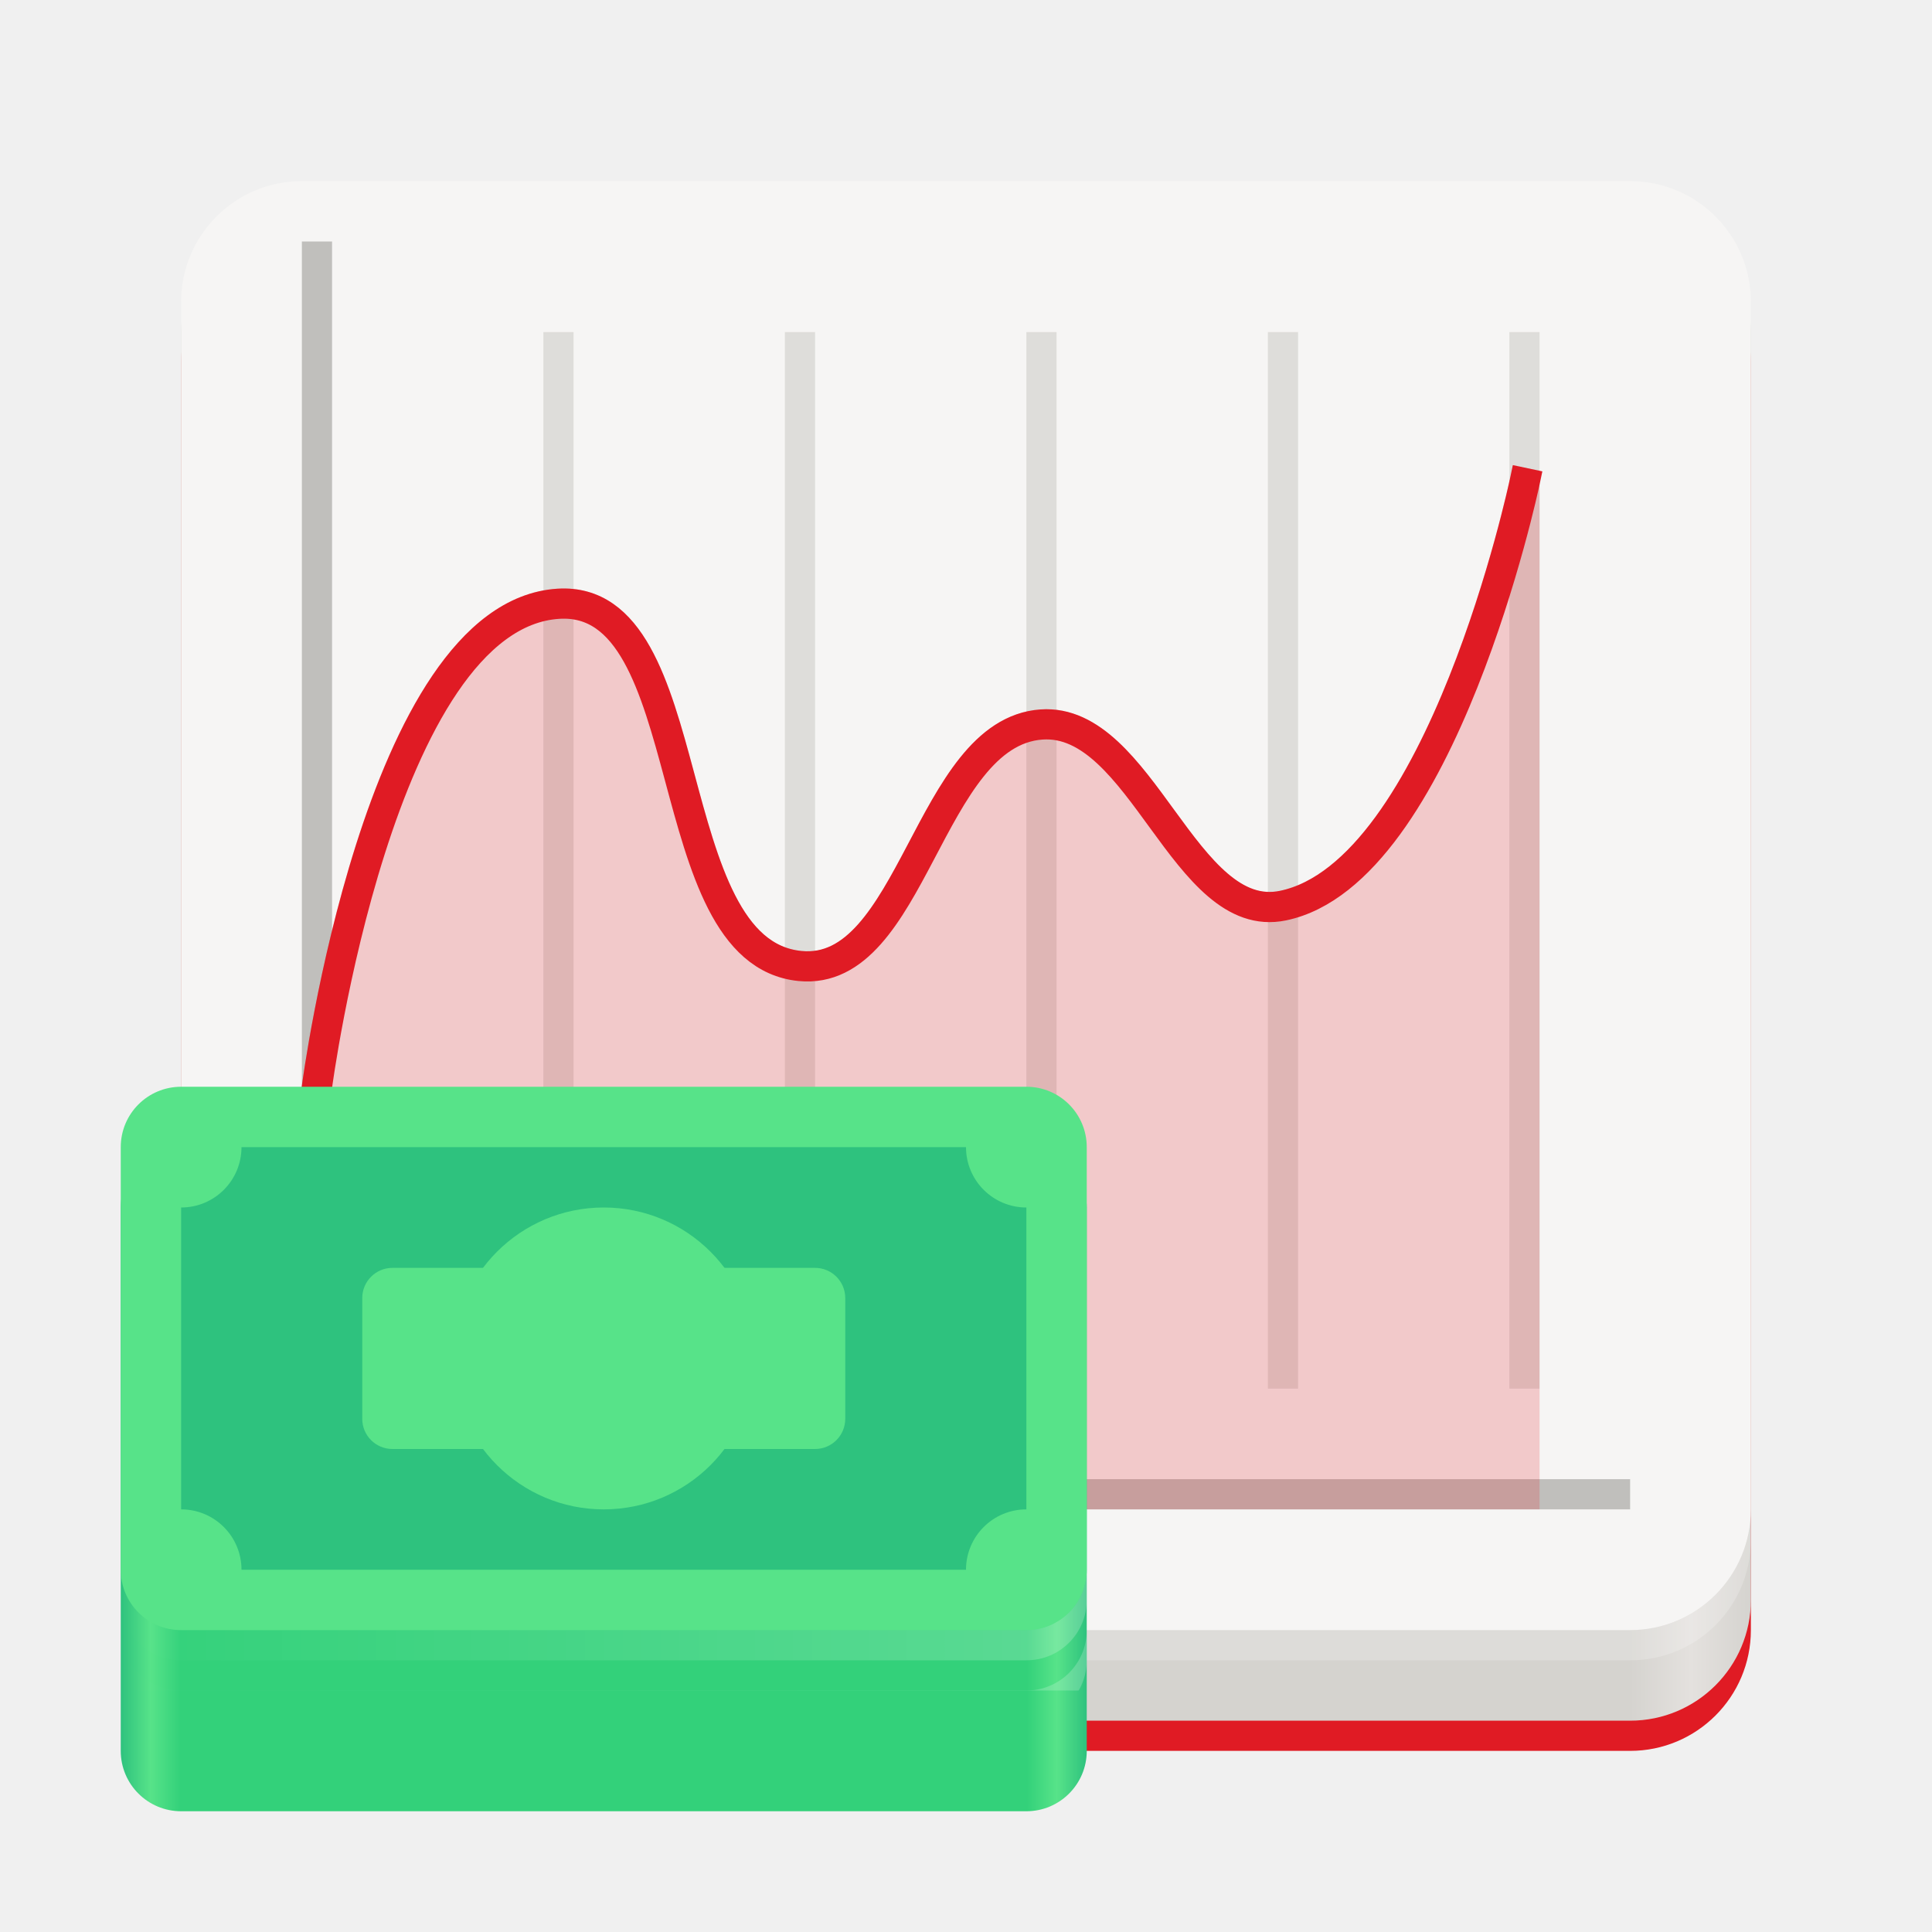
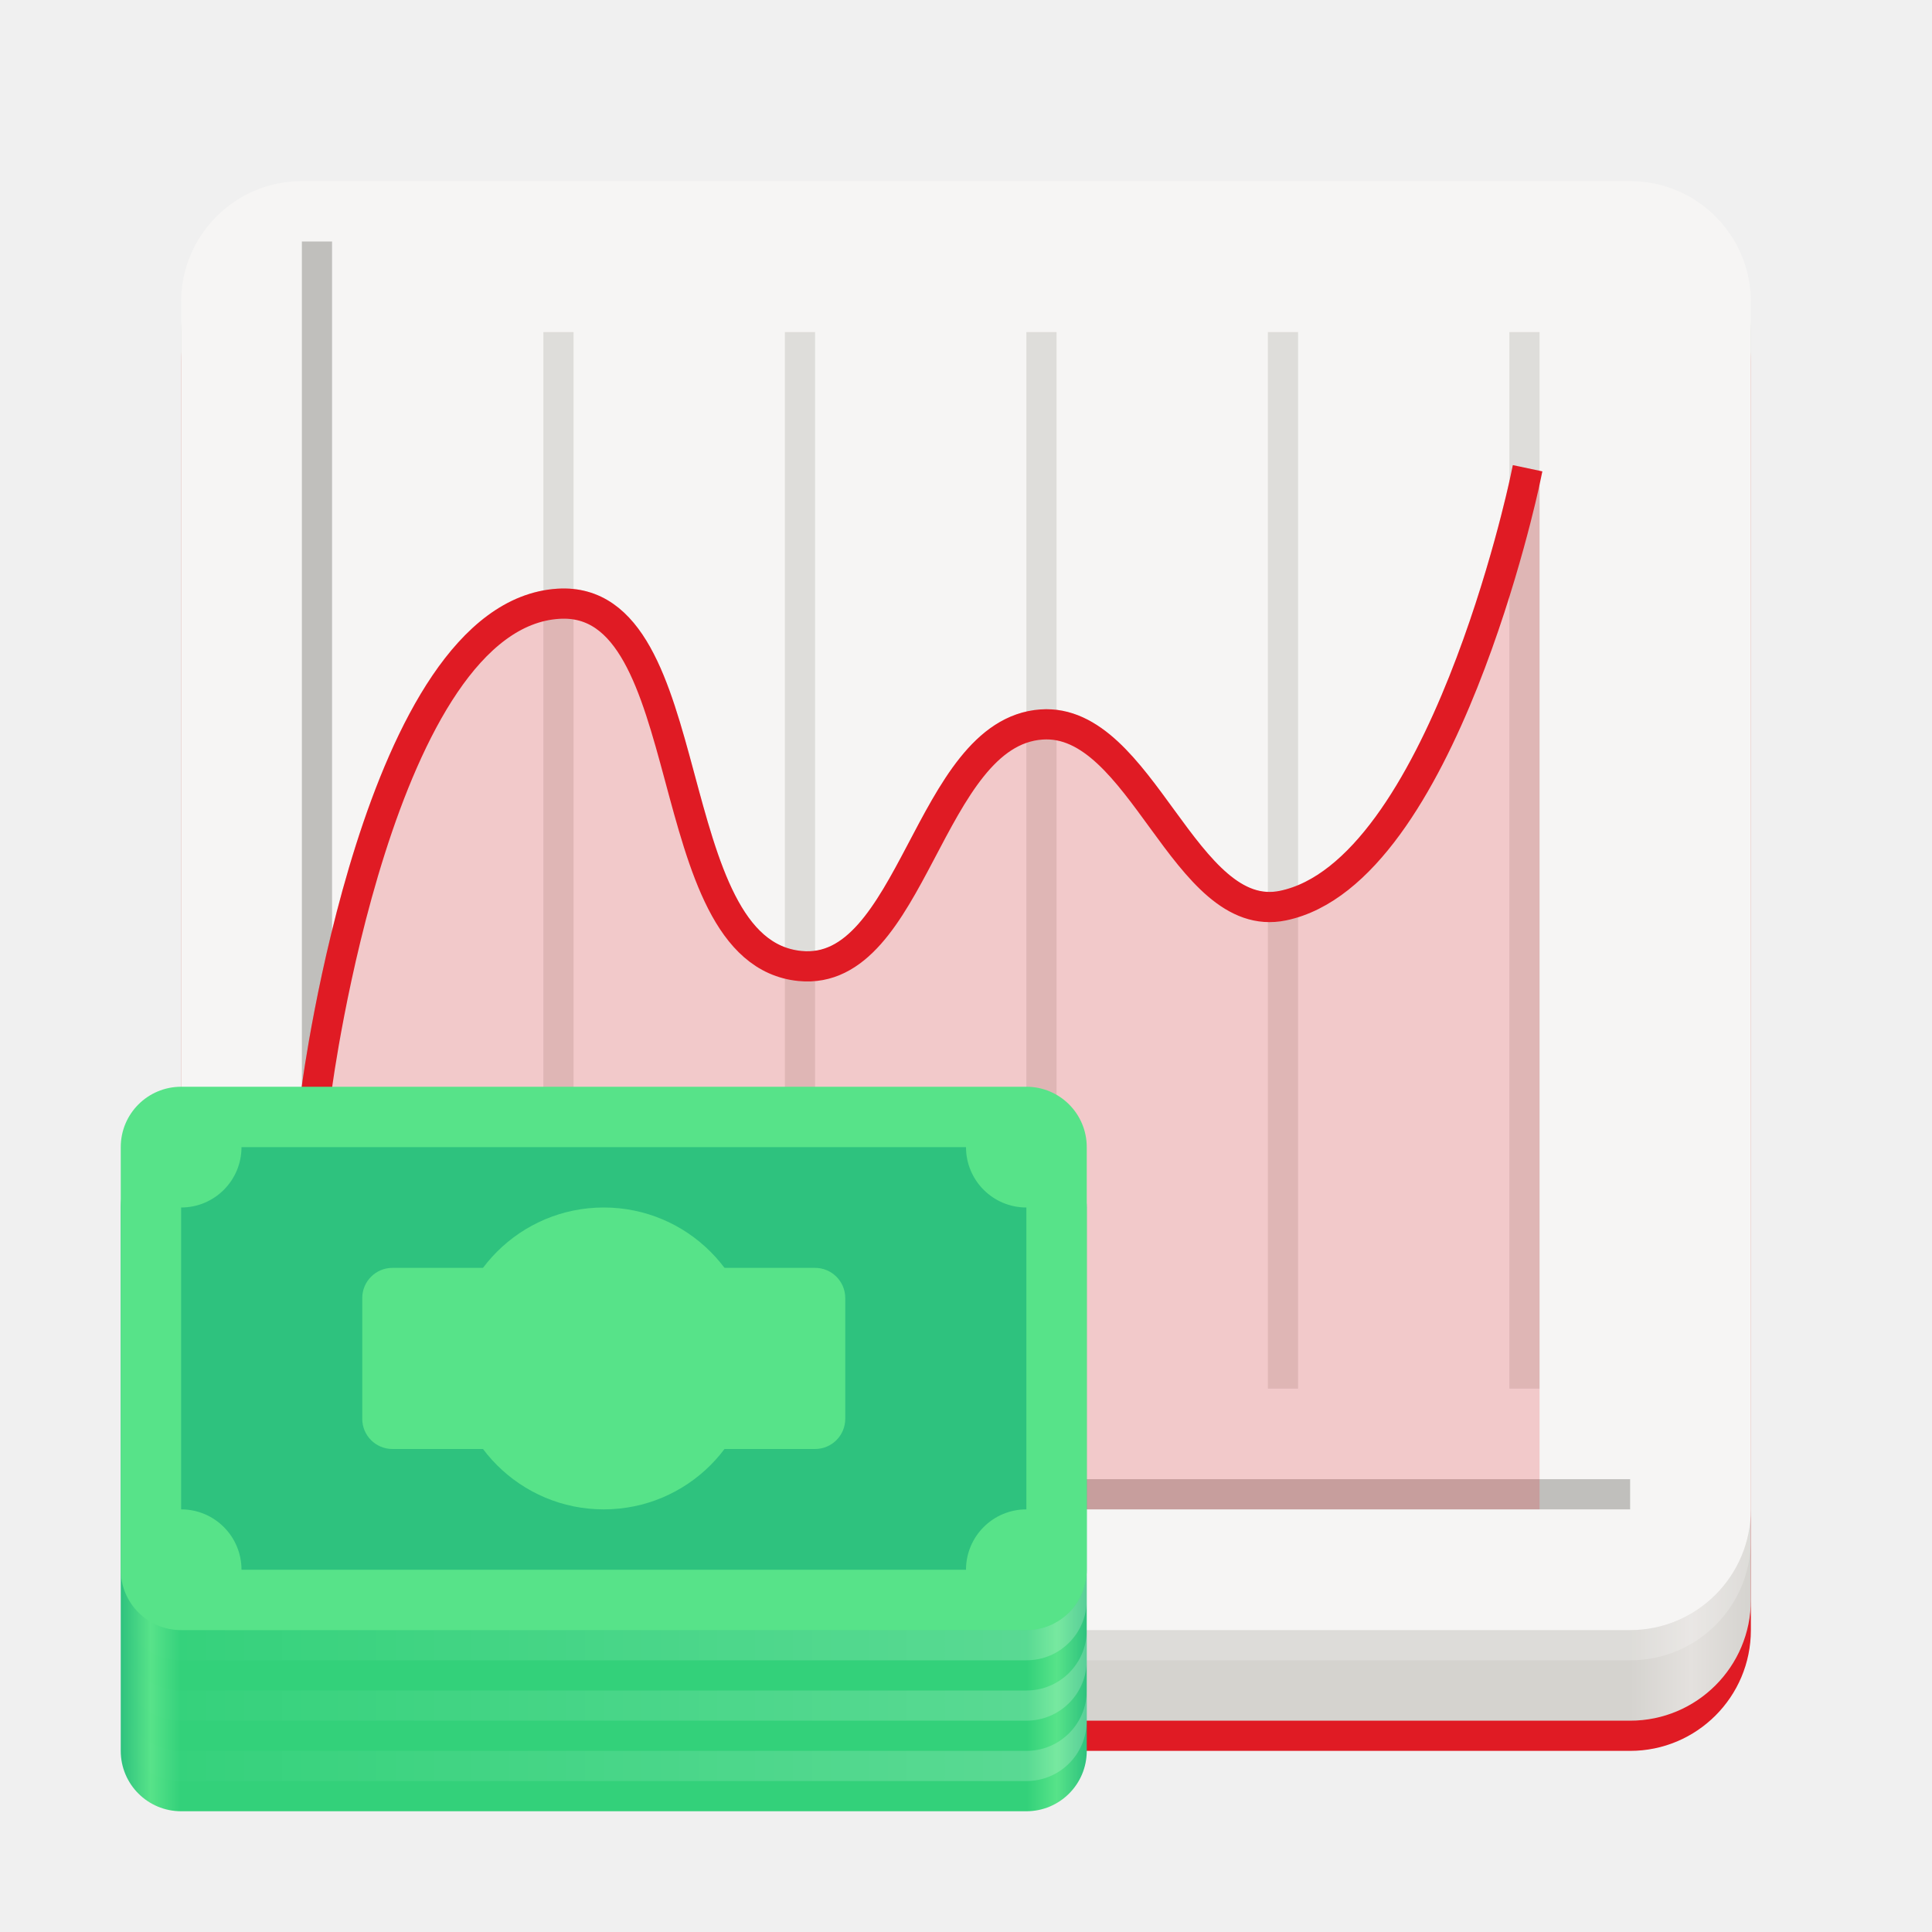
- <svg xmlns="http://www.w3.org/2000/svg" xmlns:xlink="http://www.w3.org/1999/xlink" height="128px" viewBox="0 0 128 128" width="128px">
+ <svg xmlns="http://www.w3.org/2000/svg" height="128px" viewBox="0 0 128 128" width="128px">
  <linearGradient id="a" gradientUnits="userSpaceOnUse" x1="12" x2="116" y1="114" y2="114">
    <stop offset="0" stop-color="#d5d3cf" />
    <stop offset="0.038" stop-color="#e4e1de" />
    <stop offset="0.077" stop-color="#d5d3cf" />
    <stop offset="0.923" stop-color="#d5d3cf" />
    <stop offset="0.962" stop-color="#e4e1de" />
    <stop offset="1" stop-color="#d5d3cf" />
  </linearGradient>
  <filter id="b" height="100%" width="100%" x="0%" y="0%">
    <feColorMatrix in="SourceGraphic" type="matrix" values="0 0 0 0 1 0 0 0 0 1 0 0 0 0 1 0 0 0 1 0" />
  </filter>
  <mask id="c">
    <g filter="url(#b)">
      <rect fill-opacity="0.2" height="128" width="128" />
    </g>
  </mask>
  <clipPath id="d">
    <rect height="152" width="192" />
  </clipPath>
  <mask id="e">
    <g filter="url(#b)">
      <rect fill-opacity="0.2" height="128" width="128" />
    </g>
  </mask>
  <clipPath id="f">
    <rect height="152" width="192" />
  </clipPath>
  <linearGradient id="g" gradientUnits="userSpaceOnUse" x1="8" x2="72" y1="120" y2="120">
    <stop offset="0" stop-color="#2ec27e" />
    <stop offset="0.031" stop-color="#57e389" />
    <stop offset="0.062" stop-color="#33d17a" />
    <stop offset="0.938" stop-color="#33d17a" />
    <stop offset="0.969" stop-color="#57e389" />
    <stop offset="1" stop-color="#2ec27e" />
  </linearGradient>
-   <mask id="h">
-     <g filter="url(#b)">
-       <rect fill-opacity="0.2" height="128" width="128" />
-     </g>
-   </mask>
-   <linearGradient id="i" gradientUnits="userSpaceOnUse">
+   <linearGradient id="h" gradientUnits="userSpaceOnUse" x1="8" x2="72" y1="111" y2="111">
    <stop offset="0" stop-color="#ffffff" stop-opacity="0" />
-     <stop offset="1" stop-color="#ffffff" />
+     <stop offset="1" stop-color="#ffffff" stop-opacity="0.2" />
  </linearGradient>
-   <linearGradient id="j" x1="16" x2="80" xlink:href="#i" y1="123" y2="123" />
-   <clipPath id="k">
-     <rect height="152" width="192" />
-   </clipPath>
-   <mask id="l">
-     <g filter="url(#b)">
-       <rect fill-opacity="0.2" height="128" width="128" />
-     </g>
-   </mask>
-   <linearGradient id="m" x1="16" x2="80" xlink:href="#i" y1="127" y2="127" />
-   <clipPath id="n">
-     <rect height="152" width="192" />
-   </clipPath>
-   <mask id="o">
-     <g filter="url(#b)">
-       <rect fill-opacity="0.2" height="128" width="128" />
-     </g>
-   </mask>
-   <linearGradient id="p" x1="16" x2="80" xlink:href="#i" y1="131" y2="131" />
-   <clipPath id="q">
-     <rect height="152" width="192" />
-   </clipPath>
  <path d="m 20 16 h 88 c 4.418 0 8 3.582 8 8 v 84 c 0 4.418 -3.582 8 -8 8 h -88 c -4.418 0 -8 -3.582 -8 -8 v -84 c 0 -4.418 3.582 -8 8 -8 z m 0 0" fill="#e01b24" />
  <path d="m 20 14 h 88 c 4.418 0 8 3.582 8 8 v 84 c 0 4.418 -3.582 8 -8 8 h -88 c -4.418 0 -8 -3.582 -8 -8 v -84 c 0 -4.418 3.582 -8 8 -8 z m 0 0" fill="url(#a)" />
  <path d="m 20 12 h 88 c 4.418 0 8 3.582 8 8 v 80 c 0 4.418 -3.582 8 -8 8 h -88 c -4.418 0 -8 -3.582 -8 -8 v -80 c 0 -4.418 3.582 -8 8 -8 z m 0 0" fill="#f6f5f4" />
  <g clip-path="url(#d)" mask="url(#c)" transform="matrix(1 0 0 1 -8 -16)">
    <path d="m 20 116 v 2 c 0 4.434 3.566 8 8 8 h 88 c 4.434 0 8 -3.566 8 -8 v -2 c 0 4.434 -3.566 8 -8 8 h -88 c -4.434 0 -8 -3.566 -8 -8 z m 0 0" fill="#ffffff" />
  </g>
  <path d="m 22 16 v 88 h -2 v -88 z m 0 0" fill="#c0bfbc" />
  <path d="m 16 98 h 92 v 2 h -92 z m 0 0" fill="#c0bfbc" />
  <g fill="#deddda">
    <path d="m 36 22 h 2 v 70 h -2 z m 0 0" />
    <path d="m 52 22 h 2 v 70 h -2 z m 0 0" />
    <path d="m 68 22 h 2 v 70 h -2 z m 0 0" />
    <path d="m 84 22 h 2 v 70 h -2 z m 0 0" />
    <path d="m 100 22 h 2 v 70 h -2 z m 0 0" />
  </g>
  <g clip-path="url(#f)" mask="url(#e)" transform="matrix(1 0 0 1 -8 -16)">
    <path d="m 108.02 47.793 s -1.355 6.387 -4 13.02 c -1.324 3.316 -2.973 6.684 -4.887 9.301 c -1.914 2.621 -4.07 4.441 -6.336 4.906 c -1.285 0.27 -2.312 -0.168 -3.465 -1.152 c -1.156 -0.984 -2.305 -2.516 -3.477 -4.129 c -1.176 -1.609 -2.375 -3.293 -3.785 -4.605 c -1.414 -1.312 -3.129 -2.273 -5.141 -2.133 c -2.234 0.16 -3.969 1.504 -5.328 3.207 c -1.359 1.699 -2.434 3.797 -3.492 5.805 c -1.059 2.012 -2.105 3.926 -3.246 5.215 c -1.145 1.285 -2.246 1.93 -3.766 1.777 c -1.98 -0.195 -3.273 -1.504 -4.395 -3.691 c -1.121 -2.191 -1.922 -5.172 -2.727 -8.152 c -0.805 -2.98 -1.602 -5.961 -2.902 -8.285 c -0.648 -1.16 -1.434 -2.164 -2.453 -2.875 c -1.02 -0.711 -2.281 -1.086 -3.684 -1 c -3.406 0.215 -6.141 2.586 -8.289 5.75 c -2.145 3.168 -3.793 7.219 -5.066 11.227 c -2.543 8.012 -3.574 15.891 -3.574 15.891 l -0.008 0.07 v 28.062 h 82 v -68 z m 0 0" fill="#e01b24" />
  </g>
  <path d="m 101 32 s -5.473 25.82 -16 28 c -6.527 1.352 -9.352 -12.473 -16 -12 c -7.523 0.535 -8.496 16.742 -16 16 c -9.566 -0.949 -6.402 -24.598 -16 -24 c -11.902 0.742 -16 32 -16 32" fill="none" stroke="#e01b24" stroke-linecap="square" stroke-width="2" />
  <path d="m 12 76 h 56 c 2.211 0 4 1.789 4 4 v 36 c 0 2.211 -1.789 4 -4 4 h -56 c -2.211 0 -4 -1.789 -4 -4 v -36 c 0 -2.211 1.789 -4 4 -4 z m 0 0" fill="url(#g)" />
  <path d="m 12 72 h 56 c 2.211 0 4 1.789 4 4 v 28 c 0 2.211 -1.789 4 -4 4 h -56 c -2.211 0 -4 -1.789 -4 -4 v -28 c 0 -2.211 1.789 -4 4 -4 z m 0 0" fill="#57e389" />
  <path d="m 16 76 c 0 2.211 -1.789 4 -4 4 v 20 c 2.211 0 4 1.789 4 4 h 48 c 0 -2.211 1.789 -4 4 -4 v -20 c -2.211 0 -4 -1.789 -4 -4 z m 0 0" fill="#2ec27e" />
  <path d="m 26 84 h 28 c 1.105 0 2 0.895 2 2 v 8 c 0 1.105 -0.895 2 -2 2 h -28 c -1.105 0 -2 -0.895 -2 -2 v -8 c 0 -1.105 0.895 -2 2 -2 z m 0 0" fill="#57e389" />
  <path d="m 50 90 c 0 5.523 -4.477 10 -10 10 s -10 -4.477 -10 -10 s 4.477 -10 10 -10 s 10 4.477 10 10 z m 0 0" fill="#57e389" />
-   <g clip-path="url(#k)" mask="url(#h)" transform="matrix(1 0 0 1 -8 -16)">
-     <path d="m 16 120 v 2 c 0 2.215 1.785 4 4 4 h 56 c 2.215 0 4 -1.785 4 -4 v -2 c 0 2.215 -1.785 4 -4 4 h -56 c -2.215 0 -4 -1.785 -4 -4 z m 0 0" fill="url(#j)" />
-   </g>
-   <g clip-path="url(#n)" mask="url(#l)" transform="matrix(1 0 0 1 -8 -16)">
-     <path d="m 16 124 v 2 c 0 2.215 1.785 4 4 4 h 56 c 2.215 0 4 -1.785 4 -4 v -2 c 0 2.215 -1.785 4 -4 4 h -56 c -2.215 0 -4 -1.785 -4 -4 z m 0 0" fill="url(#m)" />
-   </g>
-   <g clip-path="url(#q)" mask="url(#o)" transform="matrix(1 0 0 1 -8 -16)">
-     <path d="m 16 128 v 2 c 0 2.215 1.785 4 4 4 h 56 c 2.215 0 4 -1.785 4 -4 v -2 c 0 2.215 -1.785 4 -4 4 h -56 c -2.215 0 -4 -1.785 -4 -4 z m 0 0" fill="url(#p)" />
-   </g>
+   <path d="m 8 104 v 2 c 0 2.215 1.785 4 4 4 h 56 c 2.215 0 4 -1.785 4 -4 v -2 c 0 2.215 -1.785 4 -4 4 h -56 c -2.215 0 -4 -1.785 -4 -4 z m 0 0" fill="url(#h)" />
+   <path d="m 8 108 v 2 c 0 2.215 1.785 4 4 4 h 56 c 2.215 0 4 -1.785 4 -4 v -2 c 0 2.215 -1.785 4 -4 4 h -56 c -2.215 0 -4 -1.785 -4 -4 z m 0 0" fill="url(#h)" />
+   <path d="m 8 112 v 2 c 0 2.215 1.785 4 4 4 h 56 c 2.215 0 4 -1.785 4 -4 v -2 c 0 2.215 -1.785 4 -4 4 h -56 c -2.215 0 -4 -1.785 -4 -4 z m 0 0" fill="url(#h)" />
</svg>
